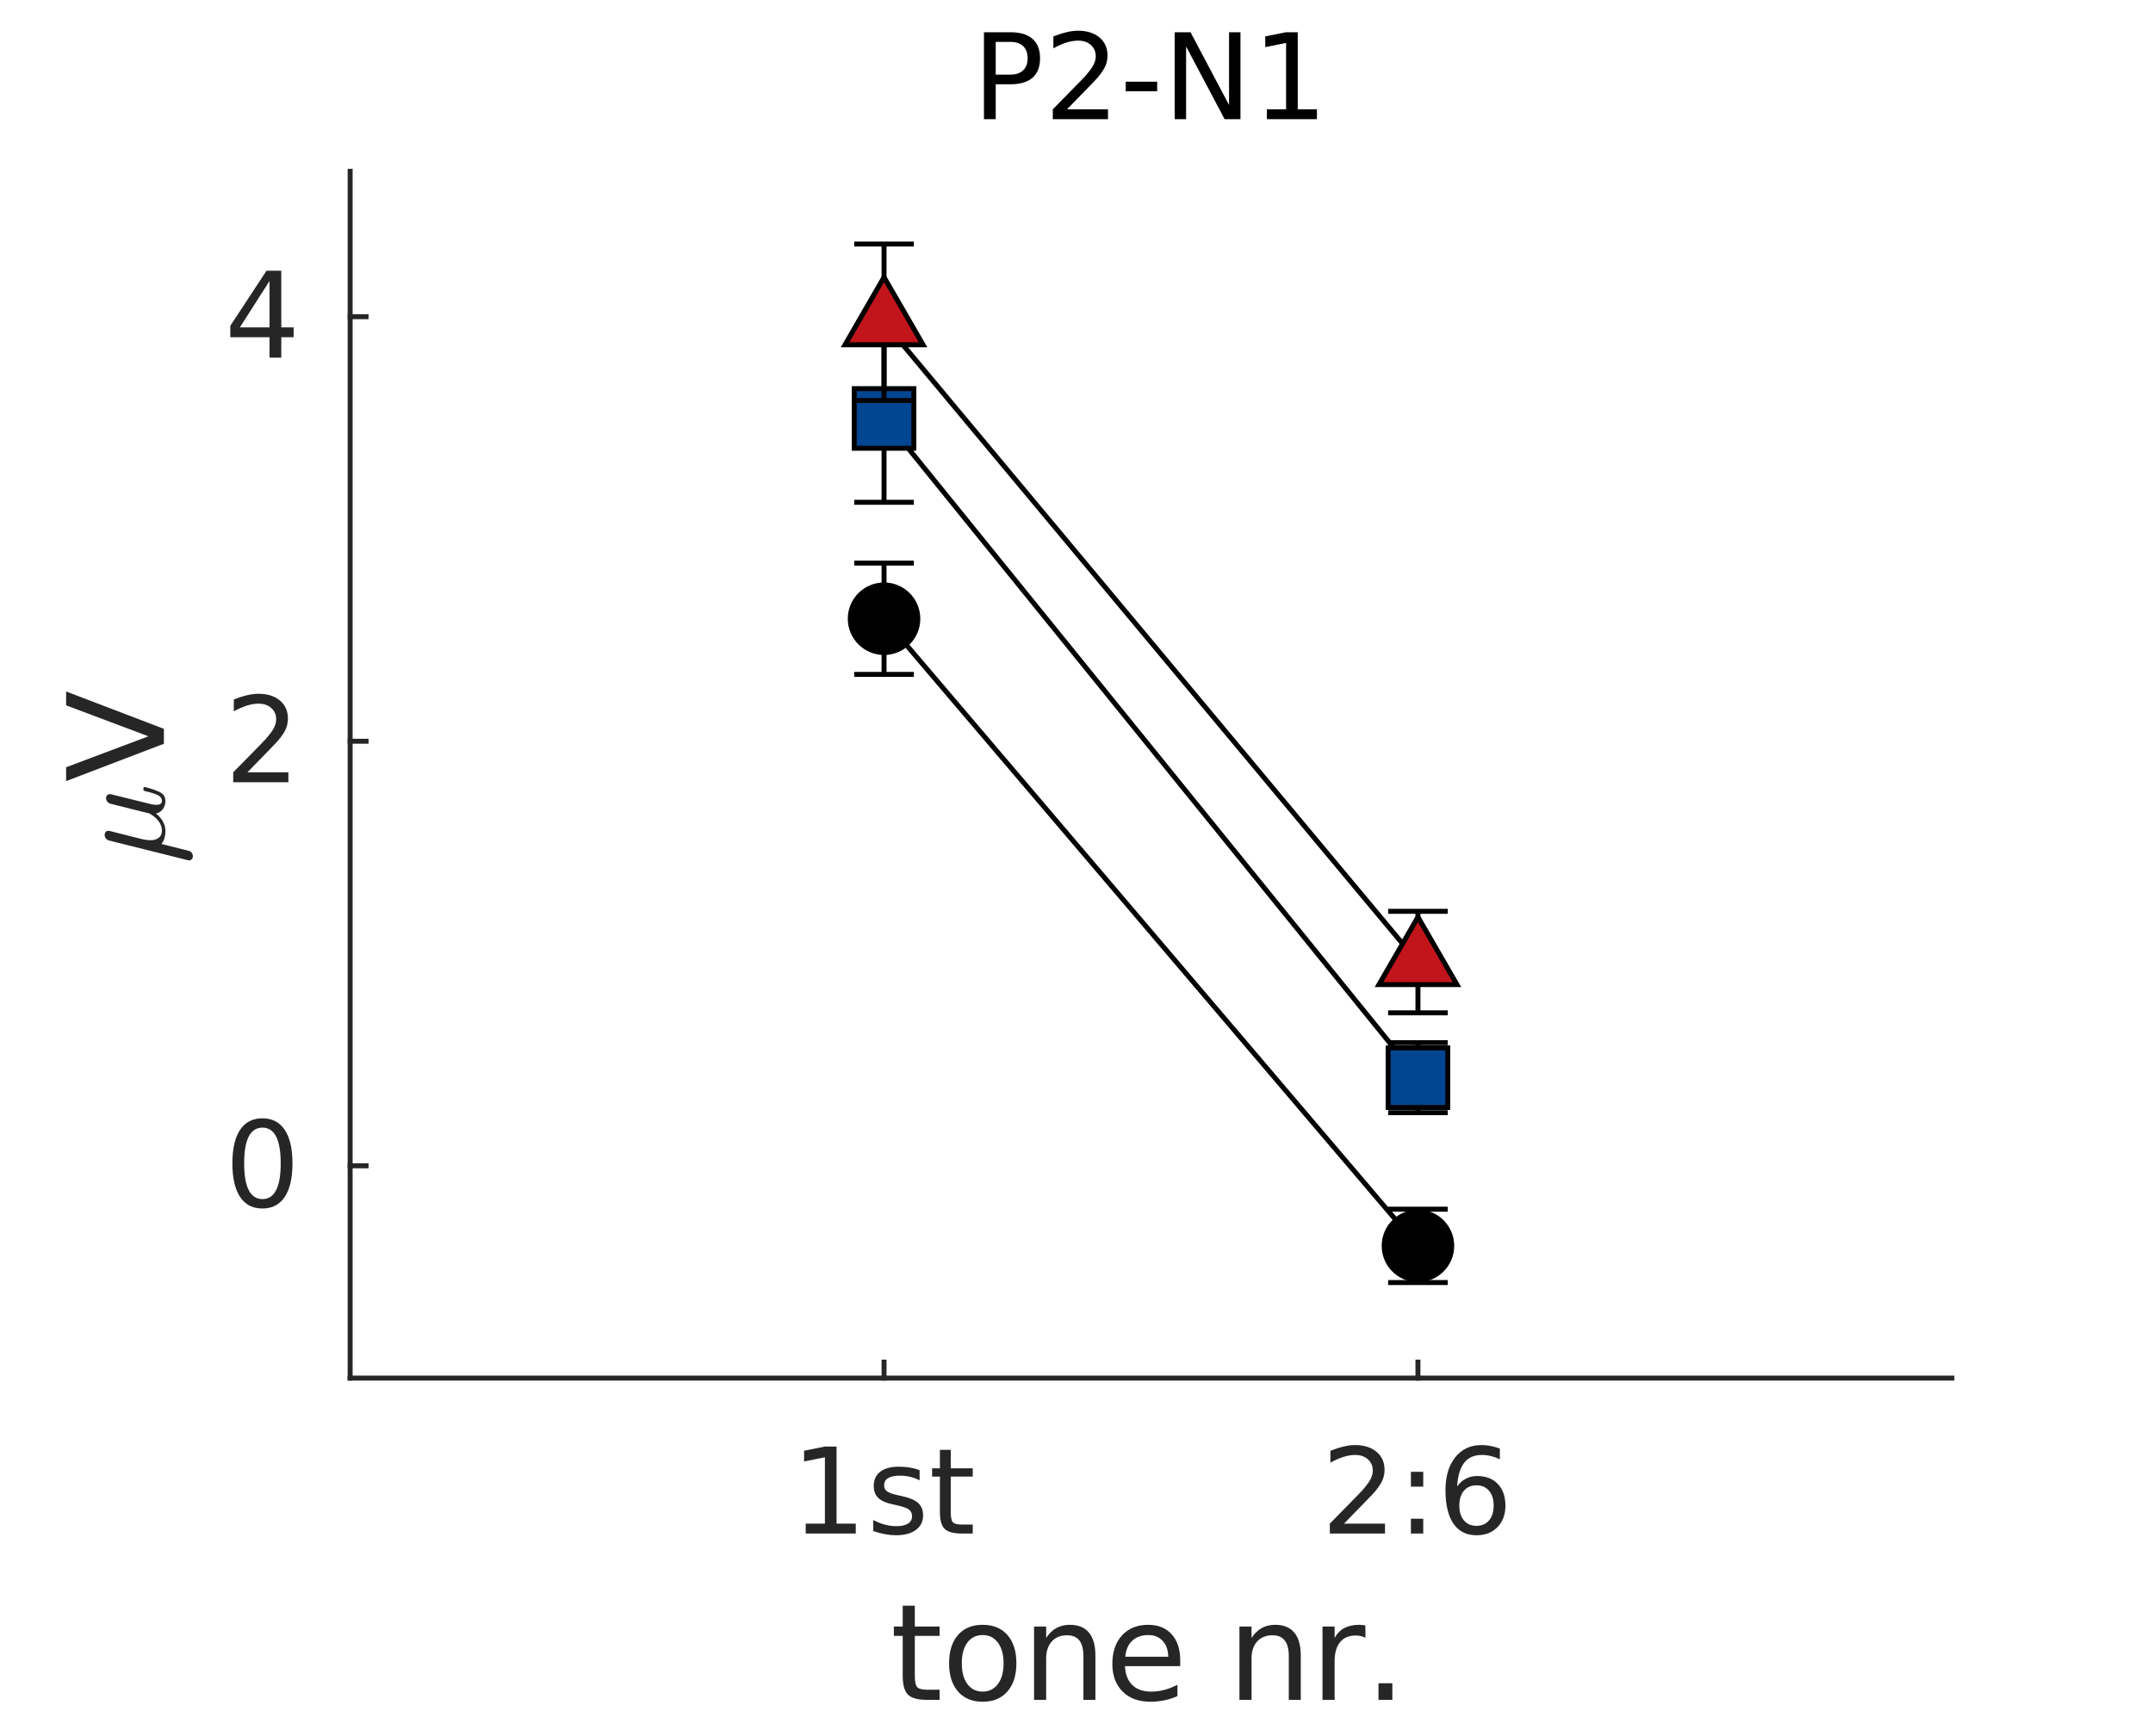
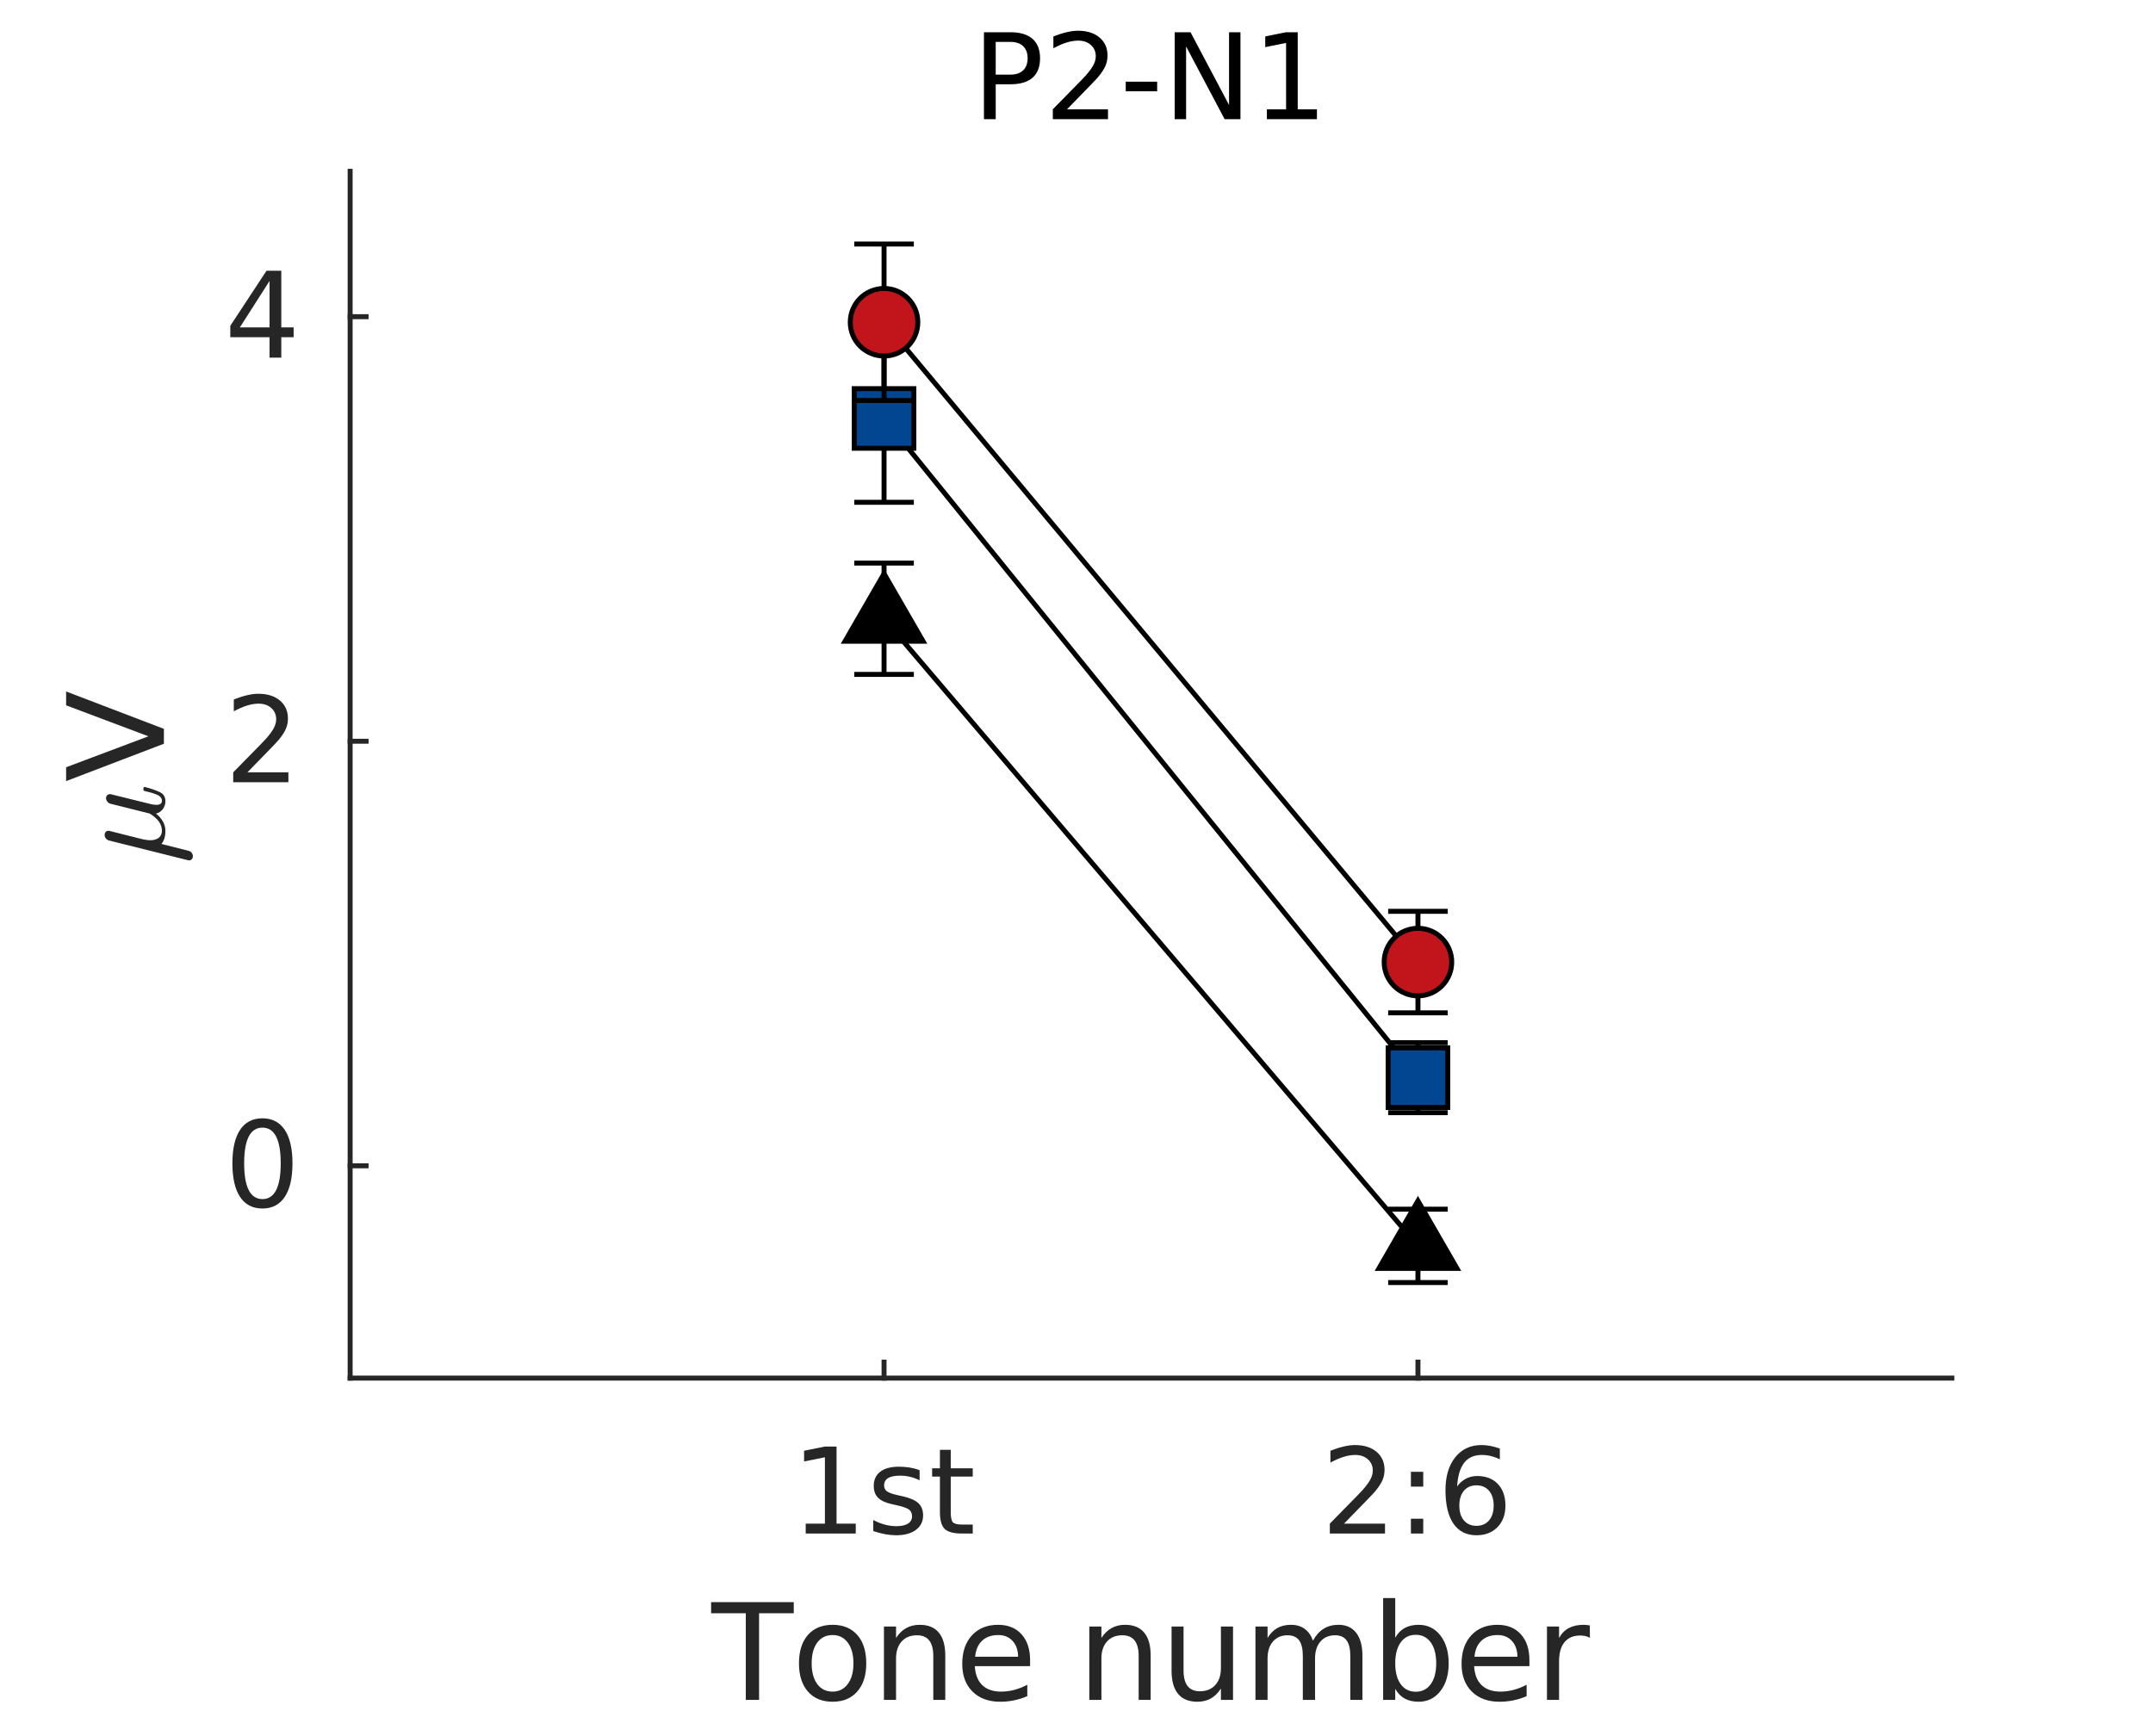
<svg xmlns="http://www.w3.org/2000/svg" style="fill-opacity:1; color-rendering:auto; color-interpolation:auto; text-rendering:auto; stroke:black; stroke-linecap:square; stroke-miterlimit:10; shape-rendering:auto; stroke-opacity:1; fill:black; stroke-dasharray:none; font-weight:normal; stroke-width:1; font-family:'Dialog'; font-style:normal; stroke-linejoin:miter; font-size:12px; stroke-dashoffset:0; image-rendering:auto;" width="289" height="233">
  <defs id="genericDefs" />
  <g>
    <defs id="defs1">
      <clipPath clipPathUnits="userSpaceOnUse" id="clipPath1">
        <path d="M0 0 L289 0 L289 233 L0 233 L0 0 Z" />
      </clipPath>
    </defs>
    <g style="fill:white; stroke:white;">
      <rect x="0" y="0" width="289" style="clip-path:url(#clipPath1); stroke:none;" height="233" />
    </g>
    <g style="fill:white; text-rendering:optimizeSpeed; color-rendering:optimizeSpeed; image-rendering:optimizeSpeed; shape-rendering:crispEdges; stroke:white; color-interpolation:sRGB;">
      <rect x="0" width="289" height="233" y="0" style="stroke:none;" />
      <path style="stroke:none;" d="M47 185 L262 185 L262 23 L47 23 Z" />
    </g>
    <g style="fill:rgb(38,38,38); text-rendering:geometricPrecision; image-rendering:optimizeQuality; color-rendering:optimizeQuality; stroke-linejoin:round; stroke:rgb(38,38,38); color-interpolation:linearRGB; stroke-width:0.667;">
      <line y2="185" style="fill:none;" x1="47" x2="262" y1="185" />
      <line y2="182.86" style="fill:none;" x1="118.667" x2="118.667" y1="185" />
      <line y2="182.86" style="fill:none;" x1="190.333" x2="190.333" y1="185" />
    </g>
    <g transform="translate(118.6667,190.8667)" style="font-size:16px; fill:rgb(38,38,38); text-rendering:geometricPrecision; image-rendering:optimizeQuality; color-rendering:optimizeQuality; font-family:sans-serif; stroke:rgb(38,38,38); color-interpolation:linearRGB;">
      <path style="stroke:none;" d="M-10.516 13.672 L-7.938 13.672 L-7.938 4.766 L-10.734 5.328 L-10.734 3.891 L-7.953 3.328 L-6.375 3.328 L-6.375 13.672 L-3.797 13.672 L-3.797 15 L-10.516 15 L-10.516 13.672 ZM4.773 6.5 L4.773 7.859 Q4.164 7.547 3.508 7.391 Q2.852 7.234 2.148 7.234 Q1.07 7.234 0.539 7.562 Q0.008 7.891 0.008 8.547 Q0.008 9.047 0.391 9.336 Q0.773 9.625 1.93 9.875 L2.414 9.984 Q3.945 10.312 4.594 10.914 Q5.242 11.516 5.242 12.578 Q5.242 13.797 4.273 14.516 Q3.305 15.234 1.617 15.234 Q0.914 15.234 0.156 15.094 Q-0.602 14.953 -1.445 14.672 L-1.445 13.188 Q-0.648 13.609 0.125 13.812 Q0.898 14.016 1.648 14.016 Q2.664 14.016 3.211 13.672 Q3.758 13.328 3.758 12.688 Q3.758 12.109 3.367 11.797 Q2.977 11.484 1.633 11.188 L1.133 11.078 Q-0.195 10.797 -0.789 10.211 Q-1.383 9.625 -1.383 8.609 Q-1.383 7.375 -0.508 6.703 Q0.367 6.031 1.977 6.031 Q2.773 6.031 3.477 6.148 Q4.18 6.266 4.773 6.5 ZM8.953 3.766 L8.953 6.25 L11.906 6.25 L11.906 7.359 L8.953 7.359 L8.953 12.109 Q8.953 13.188 9.242 13.492 Q9.531 13.797 10.438 13.797 L11.906 13.797 L11.906 15 L10.438 15 Q8.766 15 8.133 14.375 Q7.5 13.75 7.5 12.109 L7.5 7.359 L6.453 7.359 L6.453 6.25 L7.5 6.25 L7.5 3.766 L8.953 3.766 Z" />
    </g>
    <g transform="translate(190.3333,190.8667)" style="font-size:16px; fill:rgb(38,38,38); text-rendering:geometricPrecision; image-rendering:optimizeQuality; color-rendering:optimizeQuality; font-family:sans-serif; stroke:rgb(38,38,38); color-interpolation:linearRGB;">
      <path style="stroke:none;" d="M-9.922 13.672 L-4.422 13.672 L-4.422 15 L-11.828 15 L-11.828 13.672 Q-10.922 12.734 -9.375 11.172 Q-7.828 9.609 -7.422 9.156 Q-6.672 8.297 -6.367 7.711 Q-6.062 7.125 -6.062 6.547 Q-6.062 5.625 -6.719 5.039 Q-7.375 4.453 -8.422 4.453 Q-9.156 4.453 -9.984 4.711 Q-10.812 4.969 -11.75 5.484 L-11.75 3.891 Q-10.797 3.516 -9.969 3.32 Q-9.141 3.125 -8.453 3.125 Q-6.641 3.125 -5.562 4.031 Q-4.484 4.938 -4.484 6.453 Q-4.484 7.172 -4.75 7.812 Q-5.016 8.453 -5.734 9.328 Q-5.922 9.562 -6.969 10.641 Q-8.016 11.719 -9.922 13.672 ZM-0.945 13.016 L0.711 13.016 L0.711 15 L-0.945 15 L-0.945 13.016 ZM-0.945 6.719 L0.711 6.719 L0.711 8.703 L-0.945 8.703 L-0.945 6.719 ZM7.852 8.531 Q6.789 8.531 6.172 9.258 Q5.555 9.984 5.555 11.25 Q5.555 12.516 6.172 13.242 Q6.789 13.969 7.852 13.969 Q8.914 13.969 9.539 13.242 Q10.164 12.516 10.164 11.25 Q10.164 9.984 9.539 9.258 Q8.914 8.531 7.852 8.531 ZM10.992 3.594 L10.992 5.031 Q10.398 4.75 9.789 4.602 Q9.18 4.453 8.586 4.453 Q7.023 4.453 6.203 5.508 Q5.383 6.562 5.258 8.688 Q5.727 8.016 6.422 7.648 Q7.117 7.281 7.945 7.281 Q9.711 7.281 10.727 8.352 Q11.742 9.422 11.742 11.25 Q11.742 13.047 10.68 14.141 Q9.617 15.234 7.852 15.234 Q5.836 15.234 4.766 13.68 Q3.695 12.125 3.695 9.172 Q3.695 6.406 5.008 4.766 Q6.32 3.125 8.523 3.125 Q9.117 3.125 9.727 3.242 Q10.336 3.359 10.992 3.594 Z" />
    </g>
    <g transform="translate(154.5001,211.2)" style="font-size:17.6px; fill:rgb(38,38,38); text-rendering:geometricPrecision; image-rendering:optimizeQuality; color-rendering:optimizeQuality; font-family:sans-serif; stroke:rgb(38,38,38); color-interpolation:linearRGB;">
-       <path style="stroke:none;" d="M-31.703 4.359 L-31.703 7.156 L-28.375 7.156 L-28.375 8.406 L-31.703 8.406 L-31.703 13.75 Q-31.703 14.953 -31.375 15.297 Q-31.047 15.641 -30.031 15.641 L-28.375 15.641 L-28.375 17 L-30.031 17 Q-31.906 17 -32.617 16.305 Q-33.328 15.609 -33.328 13.75 L-33.328 8.406 L-34.516 8.406 L-34.516 7.156 L-33.328 7.156 L-33.328 4.359 L-31.703 4.359 ZM-22.586 8.297 Q-23.898 8.297 -24.648 9.305 Q-25.398 10.312 -25.398 12.094 Q-25.398 13.859 -24.648 14.875 Q-23.898 15.891 -22.586 15.891 Q-21.305 15.891 -20.547 14.867 Q-19.789 13.844 -19.789 12.094 Q-19.789 10.344 -20.547 9.32 Q-21.305 8.297 -22.586 8.297 ZM-22.586 6.922 Q-20.477 6.922 -19.273 8.289 Q-18.07 9.656 -18.07 12.094 Q-18.07 14.5 -19.273 15.875 Q-20.477 17.25 -22.586 17.25 Q-24.711 17.25 -25.906 15.875 Q-27.102 14.5 -27.102 12.094 Q-27.102 9.656 -25.906 8.289 Q-24.711 6.922 -22.586 6.922 ZM-7.463 11.062 L-7.463 17 L-9.072 17 L-9.072 11.109 Q-9.072 9.719 -9.619 9.023 Q-10.166 8.328 -11.259 8.328 Q-12.572 8.328 -13.322 9.164 Q-14.072 10 -14.072 11.438 L-14.072 17 L-15.697 17 L-15.697 7.156 L-14.072 7.156 L-14.072 8.688 Q-13.494 7.797 -12.705 7.359 Q-11.916 6.922 -10.9 6.922 Q-9.197 6.922 -8.33 7.969 Q-7.463 9.016 -7.463 11.062 ZM3.923 11.672 L3.923 12.469 L-3.499 12.469 Q-3.405 14.141 -2.499 15.016 Q-1.593 15.891 0.016 15.891 Q0.938 15.891 1.813 15.656 Q2.688 15.422 3.548 14.969 L3.548 16.5 Q2.688 16.875 1.774 17.062 Q0.86 17.25 -0.093 17.25 Q-2.437 17.25 -3.812 15.883 Q-5.187 14.516 -5.187 12.172 Q-5.187 9.75 -3.882 8.336 Q-2.577 6.922 -0.374 6.922 Q1.626 6.922 2.774 8.195 Q3.923 9.469 3.923 11.672 ZM2.313 11.203 Q2.298 9.875 1.571 9.086 Q0.845 8.297 -0.343 8.297 Q-1.702 8.297 -2.515 9.055 Q-3.327 9.812 -3.452 11.203 L2.313 11.203 ZM20.105 11.062 L20.105 17 L18.496 17 L18.496 11.109 Q18.496 9.719 17.949 9.023 Q17.402 8.328 16.308 8.328 Q14.996 8.328 14.246 9.164 Q13.496 10 13.496 11.438 L13.496 17 L11.871 17 L11.871 7.156 L13.496 7.156 L13.496 8.688 Q14.074 7.797 14.863 7.359 Q15.652 6.922 16.668 6.922 Q18.371 6.922 19.238 7.969 Q20.105 9.016 20.105 11.062 ZM28.787 8.672 Q28.506 8.516 28.185 8.438 Q27.865 8.359 27.474 8.359 Q26.115 8.359 25.381 9.25 Q24.646 10.141 24.646 11.812 L24.646 17 L23.021 17 L23.021 7.156 L24.646 7.156 L24.646 8.688 Q25.146 7.781 25.967 7.352 Q26.787 6.922 27.959 6.922 Q28.115 6.922 28.318 6.945 Q28.521 6.969 28.771 7 L28.787 8.672 ZM30.536 14.766 L32.395 14.766 L32.395 17 L30.536 17 L30.536 14.766 Z" />
+       <path style="stroke:none;" d="M-59.047 3.875 L-47.953 3.875 L-47.953 5.375 L-52.609 5.375 L-52.609 17 L-54.391 17 L-54.391 5.375 L-59.047 5.375 L-59.047 3.875 ZM-42.737 8.297 Q-44.05 8.297 -44.8 9.305 Q-45.55 10.312 -45.55 12.094 Q-45.55 13.859 -44.8 14.875 Q-44.05 15.891 -42.737 15.891 Q-41.456 15.891 -40.698 14.867 Q-39.941 13.844 -39.941 12.094 Q-39.941 10.344 -40.698 9.32 Q-41.456 8.297 -42.737 8.297 ZM-42.737 6.922 Q-40.628 6.922 -39.425 8.289 Q-38.222 9.656 -38.222 12.094 Q-38.222 14.5 -39.425 15.875 Q-40.628 17.25 -42.737 17.25 Q-44.862 17.25 -46.058 15.875 Q-47.253 14.5 -47.253 12.094 Q-47.253 9.656 -46.058 8.289 Q-44.862 6.922 -42.737 6.922 ZM-27.614 11.062 L-27.614 17 L-29.223 17 L-29.223 11.109 Q-29.223 9.719 -29.77 9.023 Q-30.317 8.328 -31.411 8.328 Q-32.723 8.328 -33.473 9.164 Q-34.223 10 -34.223 11.438 L-34.223 17 L-35.848 17 L-35.848 7.156 L-34.223 7.156 L-34.223 8.688 Q-33.645 7.797 -32.856 7.359 Q-32.067 6.922 -31.051 6.922 Q-29.348 6.922 -28.481 7.969 Q-27.614 9.016 -27.614 11.062 ZM-16.229 11.672 L-16.229 12.469 L-23.651 12.469 Q-23.557 14.141 -22.651 15.016 Q-21.744 15.891 -20.135 15.891 Q-19.213 15.891 -18.338 15.656 Q-17.463 15.422 -16.604 14.969 L-16.604 16.5 Q-17.463 16.875 -18.377 17.062 Q-19.291 17.25 -20.244 17.25 Q-22.588 17.25 -23.963 15.883 Q-25.338 14.516 -25.338 12.172 Q-25.338 9.75 -24.034 8.336 Q-22.729 6.922 -20.526 6.922 Q-18.526 6.922 -17.377 8.195 Q-16.229 9.469 -16.229 11.672 ZM-17.838 11.203 Q-17.854 9.875 -18.58 9.086 Q-19.307 8.297 -20.494 8.297 Q-21.854 8.297 -22.666 9.055 Q-23.479 9.812 -23.604 11.203 L-17.838 11.203 ZM-0.046 11.062 L-0.046 17 L-1.656 17 L-1.656 11.109 Q-1.656 9.719 -2.203 9.023 Q-2.749 8.328 -3.843 8.328 Q-5.156 8.328 -5.906 9.164 Q-6.656 10 -6.656 11.438 L-6.656 17 L-8.281 17 L-8.281 7.156 L-6.656 7.156 L-6.656 8.688 Q-6.078 7.797 -5.288 7.359 Q-4.5 6.922 -3.484 6.922 Q-1.781 6.922 -0.913 7.969 Q-0.046 9.016 -0.046 11.062 ZM2.761 13.109 L2.761 7.156 L4.37 7.156 L4.37 13.047 Q4.37 14.453 4.917 15.148 Q5.464 15.844 6.558 15.844 Q7.87 15.844 8.628 15.008 Q9.386 14.172 9.386 12.734 L9.386 7.156 L11.011 7.156 L11.011 17 L9.386 17 L9.386 15.484 Q8.792 16.391 8.018 16.82 Q7.245 17.25 6.214 17.25 Q4.511 17.25 3.636 16.195 Q2.761 15.141 2.761 13.109 ZM21.739 9.047 Q22.349 7.953 23.193 7.438 Q24.036 6.922 25.177 6.922 Q26.708 6.922 27.544 8 Q28.38 9.078 28.38 11.062 L28.38 17 L26.755 17 L26.755 11.109 Q26.755 9.703 26.255 9.016 Q25.755 8.328 24.724 8.328 Q23.474 8.328 22.747 9.164 Q22.021 10 22.021 11.438 L22.021 17 L20.38 17 L20.38 11.109 Q20.38 9.688 19.88 9.008 Q19.38 8.328 18.333 8.328 Q17.099 8.328 16.372 9.164 Q15.646 10 15.646 11.438 L15.646 17 L14.021 17 L14.021 7.156 L15.646 7.156 L15.646 8.688 Q16.193 7.781 16.966 7.352 Q17.739 6.922 18.802 6.922 Q19.88 6.922 20.63 7.469 Q21.38 8.016 21.739 9.047 ZM38.284 12.094 Q38.284 10.297 37.55 9.281 Q36.815 8.266 35.534 8.266 Q34.253 8.266 33.519 9.281 Q32.784 10.297 32.784 12.094 Q32.784 13.875 33.519 14.891 Q34.253 15.906 35.534 15.906 Q36.815 15.906 37.55 14.891 Q38.284 13.875 38.284 12.094 ZM32.784 8.656 Q33.284 7.766 34.065 7.344 Q34.847 6.922 35.925 6.922 Q37.722 6.922 38.839 8.344 Q39.956 9.766 39.956 12.094 Q39.956 14.406 38.839 15.828 Q37.722 17.25 35.925 17.25 Q34.847 17.25 34.065 16.828 Q33.284 16.406 32.784 15.516 L32.784 17 L31.159 17 L31.159 3.328 L32.784 3.328 L32.784 8.656 ZM50.796 11.672 L50.796 12.469 L43.374 12.469 Q43.468 14.141 44.374 15.016 Q45.28 15.891 46.89 15.891 Q47.812 15.891 48.687 15.656 Q49.562 15.422 50.421 14.969 L50.421 16.5 Q49.562 16.875 48.647 17.062 Q47.733 17.25 46.78 17.25 Q44.437 17.25 43.062 15.883 Q41.687 14.516 41.687 12.172 Q41.687 9.75 42.991 8.336 Q44.296 6.922 46.499 6.922 Q48.499 6.922 49.647 8.195 Q50.796 9.469 50.796 11.672 ZM49.187 11.203 Q49.171 9.875 48.444 9.086 Q47.718 8.297 46.53 8.297 Q45.171 8.297 44.358 9.055 Q43.546 9.812 43.421 11.203 L49.187 11.203 ZM58.917 8.672 Q58.636 8.516 58.315 8.438 Q57.995 8.359 57.605 8.359 Q56.245 8.359 55.511 9.25 Q54.776 10.141 54.776 11.812 L54.776 17 L53.151 17 L53.151 7.156 L54.776 7.156 L54.776 8.688 Q55.276 7.781 56.097 7.352 Q56.917 6.922 58.089 6.922 Q58.245 6.922 58.448 6.945 Q58.651 6.969 58.901 7 L58.917 8.672 Z" />
    </g>
    <g style="fill:rgb(38,38,38); text-rendering:geometricPrecision; image-rendering:optimizeQuality; color-rendering:optimizeQuality; stroke-linejoin:round; stroke:rgb(38,38,38); color-interpolation:linearRGB; stroke-width:0.667;">
      <line y2="23" style="fill:none;" x1="47" x2="47" y1="185" />
      <line y2="156.503" style="fill:none;" x1="47" x2="49.14" y1="156.503" />
      <line y2="99.51" style="fill:none;" x1="47" x2="49.14" y1="99.51" />
      <line y2="42.516" style="fill:none;" x1="47" x2="49.14" y1="42.516" />
    </g>
    <g transform="translate(41.1333,156.5032)" style="font-size:16px; fill:rgb(38,38,38); text-rendering:geometricPrecision; image-rendering:optimizeQuality; color-rendering:optimizeQuality; font-family:sans-serif; stroke:rgb(38,38,38); color-interpolation:linearRGB;">
      <path style="stroke:none;" d="M-5.906 -5.125 Q-7.125 -5.125 -7.742 -3.93 Q-8.359 -2.734 -8.359 -0.328 Q-8.359 2.078 -7.742 3.273 Q-7.125 4.469 -5.906 4.469 Q-4.688 4.469 -4.07 3.273 Q-3.453 2.078 -3.453 -0.328 Q-3.453 -2.734 -4.07 -3.93 Q-4.688 -5.125 -5.906 -5.125 ZM-5.906 -6.375 Q-3.953 -6.375 -2.914 -4.828 Q-1.875 -3.281 -1.875 -0.328 Q-1.875 2.625 -2.914 4.18 Q-3.953 5.734 -5.906 5.734 Q-7.875 5.734 -8.906 4.18 Q-9.938 2.625 -9.938 -0.328 Q-9.938 -3.281 -8.906 -4.828 Q-7.875 -6.375 -5.906 -6.375 Z" />
    </g>
    <g transform="translate(41.1333,99.5095)" style="font-size:16px; fill:rgb(38,38,38); text-rendering:geometricPrecision; image-rendering:optimizeQuality; color-rendering:optimizeQuality; font-family:sans-serif; stroke:rgb(38,38,38); color-interpolation:linearRGB;">
      <path style="stroke:none;" d="M-7.922 4.172 L-2.422 4.172 L-2.422 5.5 L-9.828 5.5 L-9.828 4.172 Q-8.922 3.234 -7.375 1.672 Q-5.828 0.109 -5.422 -0.344 Q-4.672 -1.203 -4.367 -1.789 Q-4.062 -2.375 -4.062 -2.953 Q-4.062 -3.875 -4.719 -4.461 Q-5.375 -5.047 -6.422 -5.047 Q-7.156 -5.047 -7.984 -4.789 Q-8.812 -4.531 -9.75 -4.016 L-9.75 -5.609 Q-8.797 -5.984 -7.969 -6.18 Q-7.141 -6.375 -6.453 -6.375 Q-4.641 -6.375 -3.562 -5.469 Q-2.484 -4.562 -2.484 -3.047 Q-2.484 -2.328 -2.75 -1.688 Q-3.016 -1.047 -3.734 -0.172 Q-3.922 0.062 -4.969 1.141 Q-6.016 2.219 -7.922 4.172 Z" />
    </g>
    <g transform="translate(41.1333,42.5159)" style="font-size:16px; fill:rgb(38,38,38); text-rendering:geometricPrecision; image-rendering:optimizeQuality; color-rendering:optimizeQuality; font-family:sans-serif; stroke:rgb(38,38,38); color-interpolation:linearRGB;">
      <path style="stroke:none;" d="M-4.953 -4.797 L-8.938 1.438 L-4.953 1.438 L-4.953 -4.797 ZM-5.359 -6.172 L-3.375 -6.172 L-3.375 1.438 L-1.719 1.438 L-1.719 2.75 L-3.375 2.75 L-3.375 5.5 L-4.953 5.5 L-4.953 2.75 L-10.219 2.75 L-10.219 1.219 L-5.359 -6.172 Z" />
    </g>
    <g transform="translate(22,116) rotate(-90)" style="font-size:17.6px; fill:rgb(38,38,38); text-rendering:geometricPrecision; image-rendering:optimizeQuality; color-rendering:optimizeQuality; font-family:'mwb_cmmi10'; stroke:rgb(38,38,38); color-interpolation:linearRGB;">
      <path style="stroke:none;" d="M0.5 3.391 Q0.5 3.281 0.516 3.25 L3.172 -7.391 Q3.25 -7.641 3.453 -7.797 Q3.656 -7.953 3.922 -7.953 Q4.156 -7.953 4.312 -7.82 Q4.469 -7.688 4.469 -7.453 Q4.469 -7.406 4.461 -7.375 Q4.453 -7.344 4.453 -7.297 L3.391 -3.094 Q3.203 -2.344 3.203 -1.797 Q3.203 -1.141 3.523 -0.703 Q3.844 -0.266 4.484 -0.266 Q5.797 -0.266 6.781 -1.906 Q6.797 -1.922 6.797 -1.93 Q6.797 -1.938 6.797 -1.953 L8.109 -7.188 Q8.172 -7.422 8.391 -7.594 Q8.609 -7.766 8.859 -7.766 Q9.078 -7.766 9.234 -7.625 Q9.391 -7.484 9.391 -7.25 Q9.391 -7.141 9.375 -7.109 L8.094 -1.922 Q7.953 -1.422 7.953 -1.047 Q7.953 -0.266 8.484 -0.266 Q9.047 -0.266 9.328 -0.961 Q9.609 -1.656 9.828 -2.641 Q9.859 -2.75 9.969 -2.75 L10.188 -2.75 Q10.25 -2.75 10.305 -2.695 Q10.359 -2.641 10.359 -2.578 Q10.031 -1.312 9.664 -0.555 Q9.297 0.203 8.453 0.203 Q7.844 0.203 7.383 -0.141 Q6.922 -0.484 6.781 -1.062 Q6.344 -0.5 5.742 -0.148 Q5.141 0.203 4.469 0.203 Q3.344 0.203 2.703 -0.328 L1.781 3.312 Q1.734 3.562 1.523 3.727 Q1.312 3.891 1.047 3.891 Q0.828 3.891 0.664 3.75 Q0.5 3.609 0.5 3.391 Z" />
    </g>
    <g transform="translate(22,105) rotate(-90)" style="font-size:17.6px; fill:rgb(38,38,38); text-rendering:geometricPrecision; image-rendering:optimizeQuality; color-rendering:optimizeQuality; font-family:sans-serif; stroke:rgb(38,38,38); color-interpolation:linearRGB;">
      <path style="stroke:none;" d="M5.156 0 L0.141 -13.125 L2 -13.125 L6.156 -2.078 L10.312 -13.125 L12.172 -13.125 L7.156 0 L5.156 0 Z" />
    </g>
    <g transform="translate(154.5002,20)" style="font-size:16px; text-rendering:geometricPrecision; color-rendering:optimizeQuality; image-rendering:optimizeQuality; font-family:sans-serif; color-interpolation:linearRGB;">
      <path style="stroke:none;" d="M-20.844 -14.375 L-20.844 -9.984 L-18.859 -9.984 Q-17.766 -9.984 -17.164 -10.555 Q-16.562 -11.125 -16.562 -12.188 Q-16.562 -13.234 -17.164 -13.805 Q-17.766 -14.375 -18.859 -14.375 L-20.844 -14.375 ZM-22.422 -15.672 L-18.859 -15.672 Q-16.906 -15.672 -15.898 -14.781 Q-14.891 -13.891 -14.891 -12.188 Q-14.891 -10.453 -15.898 -9.57 Q-16.906 -8.688 -18.859 -8.688 L-20.844 -8.688 L-20.844 -4 L-22.422 -4 L-22.422 -15.672 ZM-11.273 -5.328 L-5.773 -5.328 L-5.773 -4 L-13.18 -4 L-13.18 -5.328 Q-12.273 -6.266 -10.727 -7.828 Q-9.18 -9.391 -8.773 -9.844 Q-8.023 -10.703 -7.719 -11.289 Q-7.414 -11.875 -7.414 -12.453 Q-7.414 -13.375 -8.07 -13.961 Q-8.727 -14.547 -9.773 -14.547 Q-10.508 -14.547 -11.336 -14.289 Q-12.164 -14.031 -13.102 -13.516 L-13.102 -15.109 Q-12.148 -15.484 -11.32 -15.68 Q-10.492 -15.875 -9.805 -15.875 Q-7.992 -15.875 -6.914 -14.969 Q-5.836 -14.062 -5.836 -12.547 Q-5.836 -11.828 -6.102 -11.188 Q-6.367 -10.547 -7.086 -9.672 Q-7.273 -9.438 -8.32 -8.359 Q-9.367 -7.281 -11.273 -5.328 ZM-3.391 -9.031 L0.828 -9.031 L0.828 -7.75 L-3.391 -7.75 L-3.391 -9.031 ZM3.18 -15.672 L5.305 -15.672 L10.477 -5.906 L10.477 -15.672 L12.008 -15.672 L12.008 -4 L9.883 -4 L4.711 -13.766 L4.711 -4 L3.18 -4 L3.18 -15.672 ZM15.555 -5.328 L18.133 -5.328 L18.133 -14.234 L15.336 -13.672 L15.336 -15.109 L18.117 -15.672 L19.695 -15.672 L19.695 -5.328 L22.273 -5.328 L22.273 -4 L15.555 -4 L15.555 -5.328 Z" />
    </g>
    <g style="stroke-linecap:butt; text-rendering:geometricPrecision; color-rendering:optimizeQuality; image-rendering:optimizeQuality; stroke-linejoin:round; color-interpolation:linearRGB; stroke-width:0.667;">
      <line y2="90.535" style="fill:none;" x1="118.667" x2="118.667" y1="83.062" />
      <line y2="172.175" style="fill:none;" x1="190.333" x2="190.333" y1="167.252" />
      <line y2="75.589" style="fill:none;" x1="118.667" x2="118.667" y1="83.062" />
      <line y2="162.328" style="fill:none;" x1="190.333" x2="190.333" y1="167.252" />
      <line y2="167.252" style="fill:none;" x1="118.667" x2="190.333" y1="83.062" />
    </g>
    <g style="text-rendering:geometricPrecision; color-rendering:optimizeQuality; color-interpolation:linearRGB; image-rendering:optimizeQuality;" transform="translate(118.6667,83.0621)">
-       <circle r="4.533" style="stroke:none;" cx="0" cy="0" />
+       <path style="stroke:none;" d="M0 -6.043 L-5.233 3.022 L5.233 3.022 Z" />
    </g>
-     <g transform="translate(118.6667,83.0621)" style="stroke-linecap:butt; text-rendering:geometricPrecision; color-rendering:optimizeQuality; image-rendering:optimizeQuality; stroke-linejoin:round; color-interpolation:linearRGB; stroke-width:0.667;">
-       <path style="stroke:none;" d="M0 -4.2 C2.32 -4.2 4.2 -2.32 4.2 0 L4.2 0 C4.2 2.32 2.32 4.2 -0 4.2 C-2.32 4.2 -4.2 2.32 -4.2 -0 C-4.2 -2.32 -2.32 -4.2 0 -4.2 ZM0 -4.867 C-2.688 -4.867 -4.867 -2.688 -4.867 -0 C-4.867 2.688 -2.688 4.867 -0 4.867 C2.688 4.867 4.867 2.688 4.867 0 L4.867 0 C4.867 -2.688 2.688 -4.867 0 -4.867 Z" />
+     <g transform="translate(118.6667,83.0621)" style="stroke-linecap:butt; text-rendering:geometricPrecision; color-rendering:optimizeQuality; image-rendering:optimizeQuality; color-interpolation:linearRGB; stroke-width:0.667;">
+       <path style="fill:none;" d="M0 -6.043 L-5.233 3.022 L5.233 3.022 Z" />
    </g>
    <g style="text-rendering:geometricPrecision; color-rendering:optimizeQuality; color-interpolation:linearRGB; image-rendering:optimizeQuality;" transform="translate(190.3333,167.2516)">
-       <circle r="4.533" style="stroke:none;" cx="0" cy="0" />
+       <path style="stroke:none;" d="M0 -6.043 L-5.233 3.022 L5.233 3.022 Z" />
    </g>
-     <g transform="translate(190.3333,167.2516)" style="stroke-linecap:butt; text-rendering:geometricPrecision; color-rendering:optimizeQuality; image-rendering:optimizeQuality; stroke-linejoin:round; color-interpolation:linearRGB; stroke-width:0.667;">
-       <path style="stroke:none;" d="M0 -4.2 C2.32 -4.2 4.2 -2.32 4.2 0 L4.2 0 C4.2 2.32 2.32 4.2 -0 4.2 C-2.32 4.2 -4.2 2.32 -4.2 -0 C-4.2 -2.32 -2.32 -4.2 0 -4.2 ZM0 -4.867 C-2.688 -4.867 -4.867 -2.688 -4.867 -0 C-4.867 2.688 -2.688 4.867 -0 4.867 C2.688 4.867 4.867 2.688 4.867 0 L4.867 0 C4.867 -2.688 2.688 -4.867 0 -4.867 Z" />
+     <g transform="translate(190.3333,167.2516)" style="stroke-linecap:butt; text-rendering:geometricPrecision; color-rendering:optimizeQuality; image-rendering:optimizeQuality; color-interpolation:linearRGB; stroke-width:0.667;">
+       <path style="fill:none;" d="M0 -6.043 L-5.233 3.022 L5.233 3.022 Z" />
    </g>
    <g style="text-rendering:geometricPrecision; color-rendering:optimizeQuality; color-interpolation:linearRGB; image-rendering:optimizeQuality;" transform="translate(118.6667,90.5351)">
      <path style="stroke:none;" d="M-4 0 L4 0" />
    </g>
    <g transform="translate(118.6667,90.5351)" style="stroke-linecap:butt; text-rendering:geometricPrecision; color-rendering:optimizeQuality; image-rendering:optimizeQuality; color-interpolation:linearRGB; stroke-width:0.667;">
      <path style="fill:none;" d="M-4 0 L4 0" />
    </g>
    <g style="text-rendering:geometricPrecision; color-rendering:optimizeQuality; color-interpolation:linearRGB; image-rendering:optimizeQuality;" transform="translate(190.3333,172.1755)">
      <path style="stroke:none;" d="M-4 0 L4 0" />
    </g>
    <g transform="translate(190.3333,172.1755)" style="stroke-linecap:butt; text-rendering:geometricPrecision; color-rendering:optimizeQuality; image-rendering:optimizeQuality; color-interpolation:linearRGB; stroke-width:0.667;">
      <path style="fill:none;" d="M-4 0 L4 0" />
    </g>
    <g style="text-rendering:geometricPrecision; color-rendering:optimizeQuality; color-interpolation:linearRGB; image-rendering:optimizeQuality;" transform="translate(118.6667,75.5891)">
      <path style="stroke:none;" d="M-4 0 L4 0" />
    </g>
    <g transform="translate(118.6667,75.5891)" style="stroke-linecap:butt; text-rendering:geometricPrecision; color-rendering:optimizeQuality; image-rendering:optimizeQuality; color-interpolation:linearRGB; stroke-width:0.667;">
      <path style="fill:none;" d="M-4 0 L4 0" />
    </g>
    <g style="text-rendering:geometricPrecision; color-rendering:optimizeQuality; color-interpolation:linearRGB; image-rendering:optimizeQuality;" transform="translate(190.3333,162.3276)">
      <path style="stroke:none;" d="M-4 0 L4 0" />
    </g>
    <g transform="translate(190.3333,162.3276)" style="stroke-linecap:butt; text-rendering:geometricPrecision; color-rendering:optimizeQuality; image-rendering:optimizeQuality; color-interpolation:linearRGB; stroke-width:0.667;">
      <path style="fill:none;" d="M-4 0 L4 0" />
      <line transform="translate(-190.3333,-162.3276)" x1="118.667" x2="118.667" y1="56.174" style="fill:none; stroke-linejoin:round;" y2="67.43" />
      <line transform="translate(-190.3333,-162.3276)" x1="190.333" x2="190.333" y1="144.672" style="fill:none; stroke-linejoin:round;" y2="149.373" />
      <line transform="translate(-190.3333,-162.3276)" x1="118.667" x2="118.667" y1="56.174" style="fill:none; stroke-linejoin:round;" y2="44.919" />
      <line transform="translate(-190.3333,-162.3276)" x1="190.333" x2="190.333" y1="144.672" style="fill:none; stroke-linejoin:round;" y2="139.972" />
      <line transform="translate(-190.3333,-162.3276)" x1="118.667" x2="190.333" y1="56.174" style="fill:none; stroke-linejoin:round;" y2="144.672" />
    </g>
    <g transform="translate(118.6667,56.1744)" style="fill:rgb(2,70,145); text-rendering:geometricPrecision; color-rendering:optimizeQuality; image-rendering:optimizeQuality; color-interpolation:linearRGB; stroke:rgb(2,70,145);">
      <path style="stroke:none;" d="M-4 -4 L-4 4 L4 4 L4 -4 Z" />
    </g>
    <g transform="translate(118.6667,56.1744)" style="stroke-linecap:butt; text-rendering:geometricPrecision; color-rendering:optimizeQuality; image-rendering:optimizeQuality; color-interpolation:linearRGB; stroke-width:0.667;">
      <path style="fill:none;" d="M-4 -4 L-4 4 L4 4 L4 -4 Z" />
    </g>
    <g transform="translate(190.3333,144.6724)" style="fill:rgb(2,70,145); text-rendering:geometricPrecision; color-rendering:optimizeQuality; image-rendering:optimizeQuality; color-interpolation:linearRGB; stroke:rgb(2,70,145);">
      <path style="stroke:none;" d="M-4 -4 L-4 4 L4 4 L4 -4 Z" />
    </g>
    <g transform="translate(190.3333,144.6724)" style="stroke-linecap:butt; text-rendering:geometricPrecision; color-rendering:optimizeQuality; image-rendering:optimizeQuality; color-interpolation:linearRGB; stroke-width:0.667;">
      <path style="fill:none;" d="M-4 -4 L-4 4 L4 4 L4 -4 Z" />
    </g>
    <g style="text-rendering:geometricPrecision; color-rendering:optimizeQuality; color-interpolation:linearRGB; image-rendering:optimizeQuality;" transform="translate(118.6667,67.4297)">
      <path style="stroke:none;" d="M-4 0 L4 0" />
    </g>
    <g transform="translate(118.6667,67.4297)" style="stroke-linecap:butt; text-rendering:geometricPrecision; color-rendering:optimizeQuality; image-rendering:optimizeQuality; color-interpolation:linearRGB; stroke-width:0.667;">
      <path style="fill:none;" d="M-4 0 L4 0" />
    </g>
    <g style="text-rendering:geometricPrecision; color-rendering:optimizeQuality; color-interpolation:linearRGB; image-rendering:optimizeQuality;" transform="translate(190.3333,149.3725)">
      <path style="stroke:none;" d="M-4 0 L4 0" />
    </g>
    <g transform="translate(190.3333,149.3725)" style="stroke-linecap:butt; text-rendering:geometricPrecision; color-rendering:optimizeQuality; image-rendering:optimizeQuality; color-interpolation:linearRGB; stroke-width:0.667;">
      <path style="fill:none;" d="M-4 0 L4 0" />
    </g>
    <g style="text-rendering:geometricPrecision; color-rendering:optimizeQuality; color-interpolation:linearRGB; image-rendering:optimizeQuality;" transform="translate(118.6667,44.919)">
      <path style="stroke:none;" d="M-4 0 L4 0" />
    </g>
    <g transform="translate(118.6667,44.919)" style="stroke-linecap:butt; text-rendering:geometricPrecision; color-rendering:optimizeQuality; image-rendering:optimizeQuality; color-interpolation:linearRGB; stroke-width:0.667;">
      <path style="fill:none;" d="M-4 0 L4 0" />
    </g>
    <g style="text-rendering:geometricPrecision; color-rendering:optimizeQuality; color-interpolation:linearRGB; image-rendering:optimizeQuality;" transform="translate(190.3333,139.9723)">
      <path style="stroke:none;" d="M-4 0 L4 0" />
    </g>
    <g transform="translate(190.3333,139.9723)" style="stroke-linecap:butt; text-rendering:geometricPrecision; color-rendering:optimizeQuality; image-rendering:optimizeQuality; color-interpolation:linearRGB; stroke-width:0.667;">
      <path style="fill:none;" d="M-4 0 L4 0" />
      <line transform="translate(-190.3333,-139.9723)" x1="118.667" x2="118.667" y1="43.26" style="fill:none; stroke-linejoin:round;" y2="53.761" />
      <line transform="translate(-190.3333,-139.9723)" x1="190.333" x2="190.333" y1="129.154" style="fill:none; stroke-linejoin:round;" y2="135.969" />
      <line transform="translate(-190.3333,-139.9723)" x1="118.667" x2="118.667" y1="43.26" style="fill:none; stroke-linejoin:round;" y2="32.759" />
      <line transform="translate(-190.3333,-139.9723)" x1="190.333" x2="190.333" y1="129.154" style="fill:none; stroke-linejoin:round;" y2="122.339" />
      <line transform="translate(-190.3333,-139.9723)" x1="118.667" x2="190.333" y1="43.26" style="fill:none; stroke-linejoin:round;" y2="129.154" />
    </g>
    <g transform="translate(118.6667,43.2598)" style="fill:rgb(194,20,27); text-rendering:geometricPrecision; color-rendering:optimizeQuality; image-rendering:optimizeQuality; color-interpolation:linearRGB; stroke:rgb(194,20,27);">
-       <path style="stroke:none;" d="M0 -6.043 L-5.233 3.022 L5.233 3.022 Z" />
+       <circle r="4.533" style="stroke:none;" cx="0" cy="0" />
    </g>
-     <g transform="translate(118.6667,43.2598)" style="stroke-linecap:butt; text-rendering:geometricPrecision; color-rendering:optimizeQuality; image-rendering:optimizeQuality; color-interpolation:linearRGB; stroke-width:0.667;">
-       <path style="fill:none;" d="M0 -6.043 L-5.233 3.022 L5.233 3.022 Z" />
+     <g transform="translate(118.6667,43.2598)" style="stroke-linecap:butt; text-rendering:geometricPrecision; color-rendering:optimizeQuality; image-rendering:optimizeQuality; stroke-linejoin:round; color-interpolation:linearRGB; stroke-width:0.667;">
+       <path style="stroke:none;" d="M0 -4.2 C2.32 -4.2 4.2 -2.32 4.2 0 L4.2 0 C4.2 2.32 2.32 4.2 -0 4.2 C-2.32 4.2 -4.2 2.32 -4.2 -0 C-4.2 -2.32 -2.32 -4.2 0 -4.2 ZM0 -4.867 C-2.688 -4.867 -4.867 -2.688 -4.867 -0 C-4.867 2.688 -2.688 4.867 -0 4.867 C2.688 4.867 4.867 2.688 4.867 0 L4.867 0 C4.867 -2.688 2.688 -4.867 0 -4.867 Z" />
    </g>
    <g transform="translate(190.3333,129.1539)" style="fill:rgb(194,20,27); text-rendering:geometricPrecision; color-rendering:optimizeQuality; image-rendering:optimizeQuality; color-interpolation:linearRGB; stroke:rgb(194,20,27);">
-       <path style="stroke:none;" d="M0 -6.043 L-5.233 3.022 L5.233 3.022 Z" />
+       <circle r="4.533" style="stroke:none;" cx="0" cy="0" />
    </g>
-     <g transform="translate(190.3333,129.1539)" style="stroke-linecap:butt; text-rendering:geometricPrecision; color-rendering:optimizeQuality; image-rendering:optimizeQuality; color-interpolation:linearRGB; stroke-width:0.667;">
-       <path style="fill:none;" d="M0 -6.043 L-5.233 3.022 L5.233 3.022 Z" />
+     <g transform="translate(190.3333,129.1539)" style="stroke-linecap:butt; text-rendering:geometricPrecision; color-rendering:optimizeQuality; image-rendering:optimizeQuality; stroke-linejoin:round; color-interpolation:linearRGB; stroke-width:0.667;">
+       <path style="stroke:none;" d="M0 -4.2 C2.32 -4.2 4.2 -2.32 4.2 0 L4.2 0 C4.2 2.32 2.32 4.2 -0 4.2 C-2.32 4.2 -4.2 2.32 -4.2 -0 C-4.2 -2.32 -2.32 -4.2 0 -4.2 ZM0 -4.867 C-2.688 -4.867 -4.867 -2.688 -4.867 -0 C-4.867 2.688 -2.688 4.867 -0 4.867 C2.688 4.867 4.867 2.688 4.867 0 L4.867 0 C4.867 -2.688 2.688 -4.867 0 -4.867 Z" />
    </g>
    <g style="text-rendering:geometricPrecision; color-rendering:optimizeQuality; color-interpolation:linearRGB; image-rendering:optimizeQuality;" transform="translate(118.6667,53.7605)">
      <path style="stroke:none;" d="M-4 0 L4 0" />
    </g>
    <g transform="translate(118.6667,53.7605)" style="stroke-linecap:butt; text-rendering:geometricPrecision; color-rendering:optimizeQuality; image-rendering:optimizeQuality; color-interpolation:linearRGB; stroke-width:0.667;">
      <path style="fill:none;" d="M-4 0 L4 0" />
    </g>
    <g style="text-rendering:geometricPrecision; color-rendering:optimizeQuality; color-interpolation:linearRGB; image-rendering:optimizeQuality;" transform="translate(190.3333,135.9688)">
      <path style="stroke:none;" d="M-4 0 L4 0" />
    </g>
    <g transform="translate(190.3333,135.9688)" style="stroke-linecap:butt; text-rendering:geometricPrecision; color-rendering:optimizeQuality; image-rendering:optimizeQuality; color-interpolation:linearRGB; stroke-width:0.667;">
      <path style="fill:none;" d="M-4 0 L4 0" />
    </g>
    <g style="text-rendering:geometricPrecision; color-rendering:optimizeQuality; color-interpolation:linearRGB; image-rendering:optimizeQuality;" transform="translate(118.6667,32.7591)">
      <path style="stroke:none;" d="M-4 0 L4 0" />
    </g>
    <g transform="translate(118.6667,32.7591)" style="stroke-linecap:butt; text-rendering:geometricPrecision; color-rendering:optimizeQuality; image-rendering:optimizeQuality; color-interpolation:linearRGB; stroke-width:0.667;">
      <path style="fill:none;" d="M-4 0 L4 0" />
    </g>
    <g style="text-rendering:geometricPrecision; color-rendering:optimizeQuality; color-interpolation:linearRGB; image-rendering:optimizeQuality;" transform="translate(190.3333,122.3391)">
      <path style="stroke:none;" d="M-4 0 L4 0" />
    </g>
    <g transform="translate(190.3333,122.3391)" style="stroke-linecap:butt; text-rendering:geometricPrecision; color-rendering:optimizeQuality; image-rendering:optimizeQuality; color-interpolation:linearRGB; stroke-width:0.667;">
      <path style="fill:none;" d="M-4 0 L4 0" />
    </g>
  </g>
</svg>
